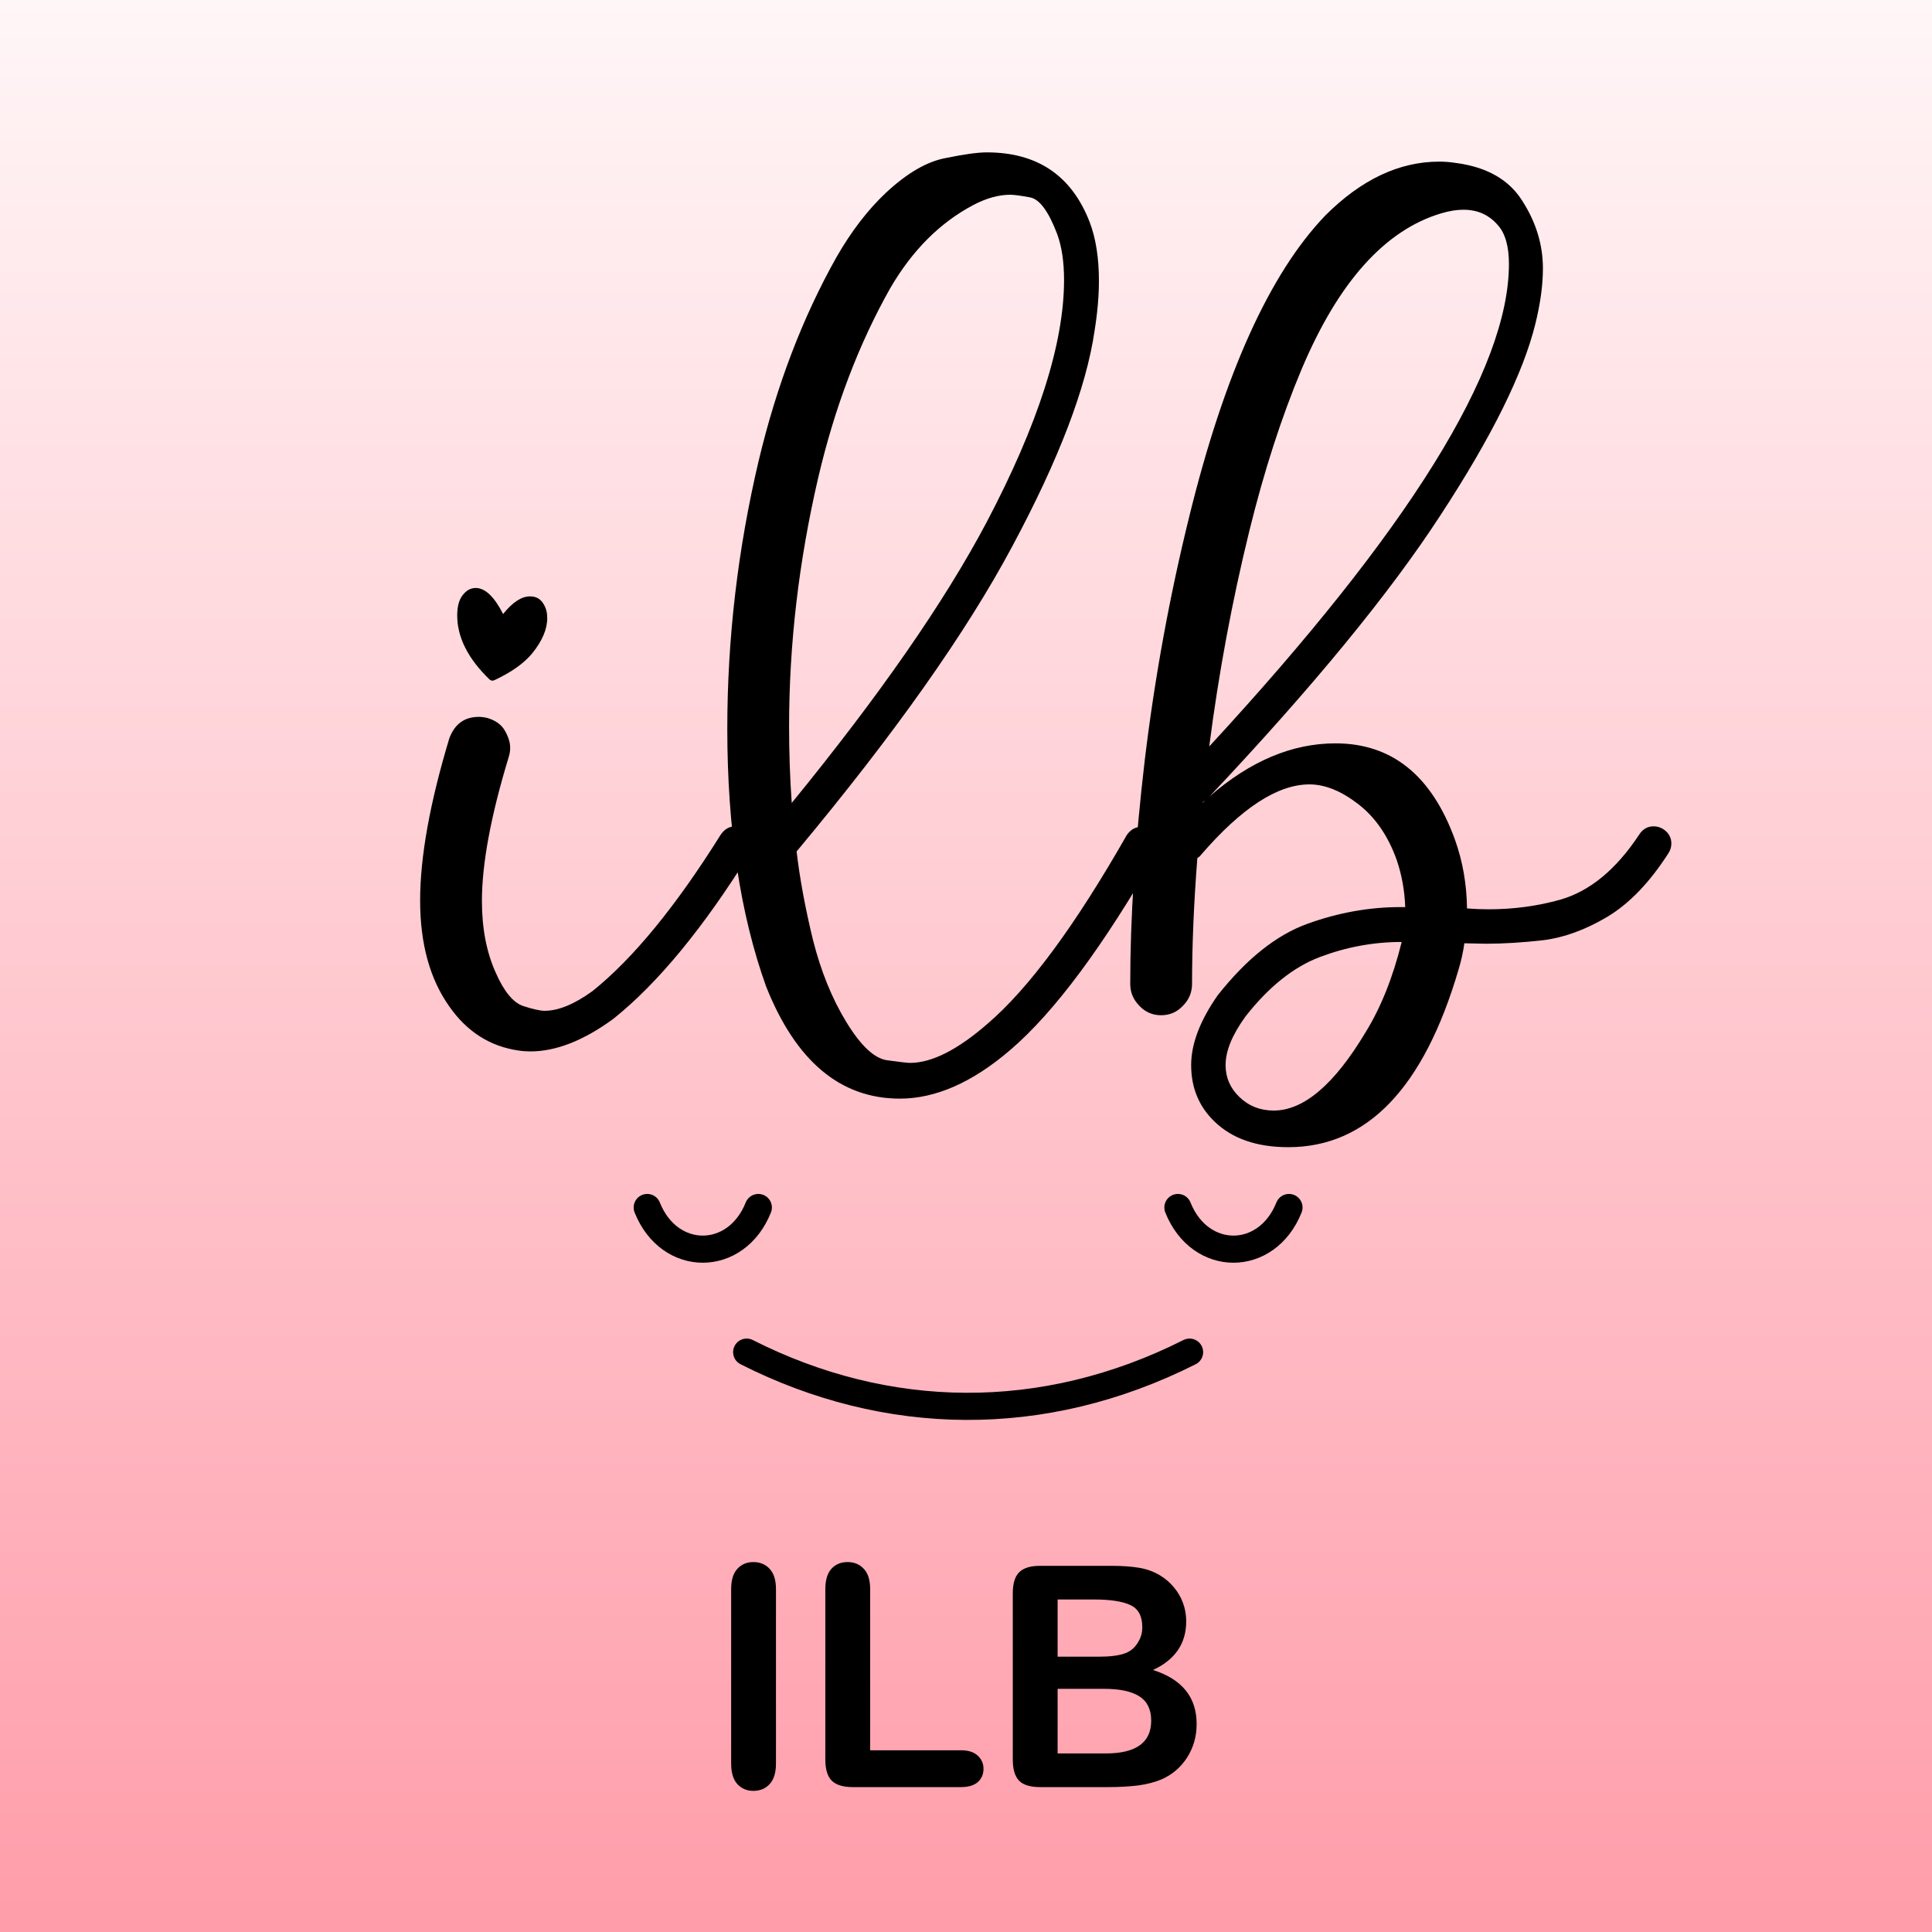
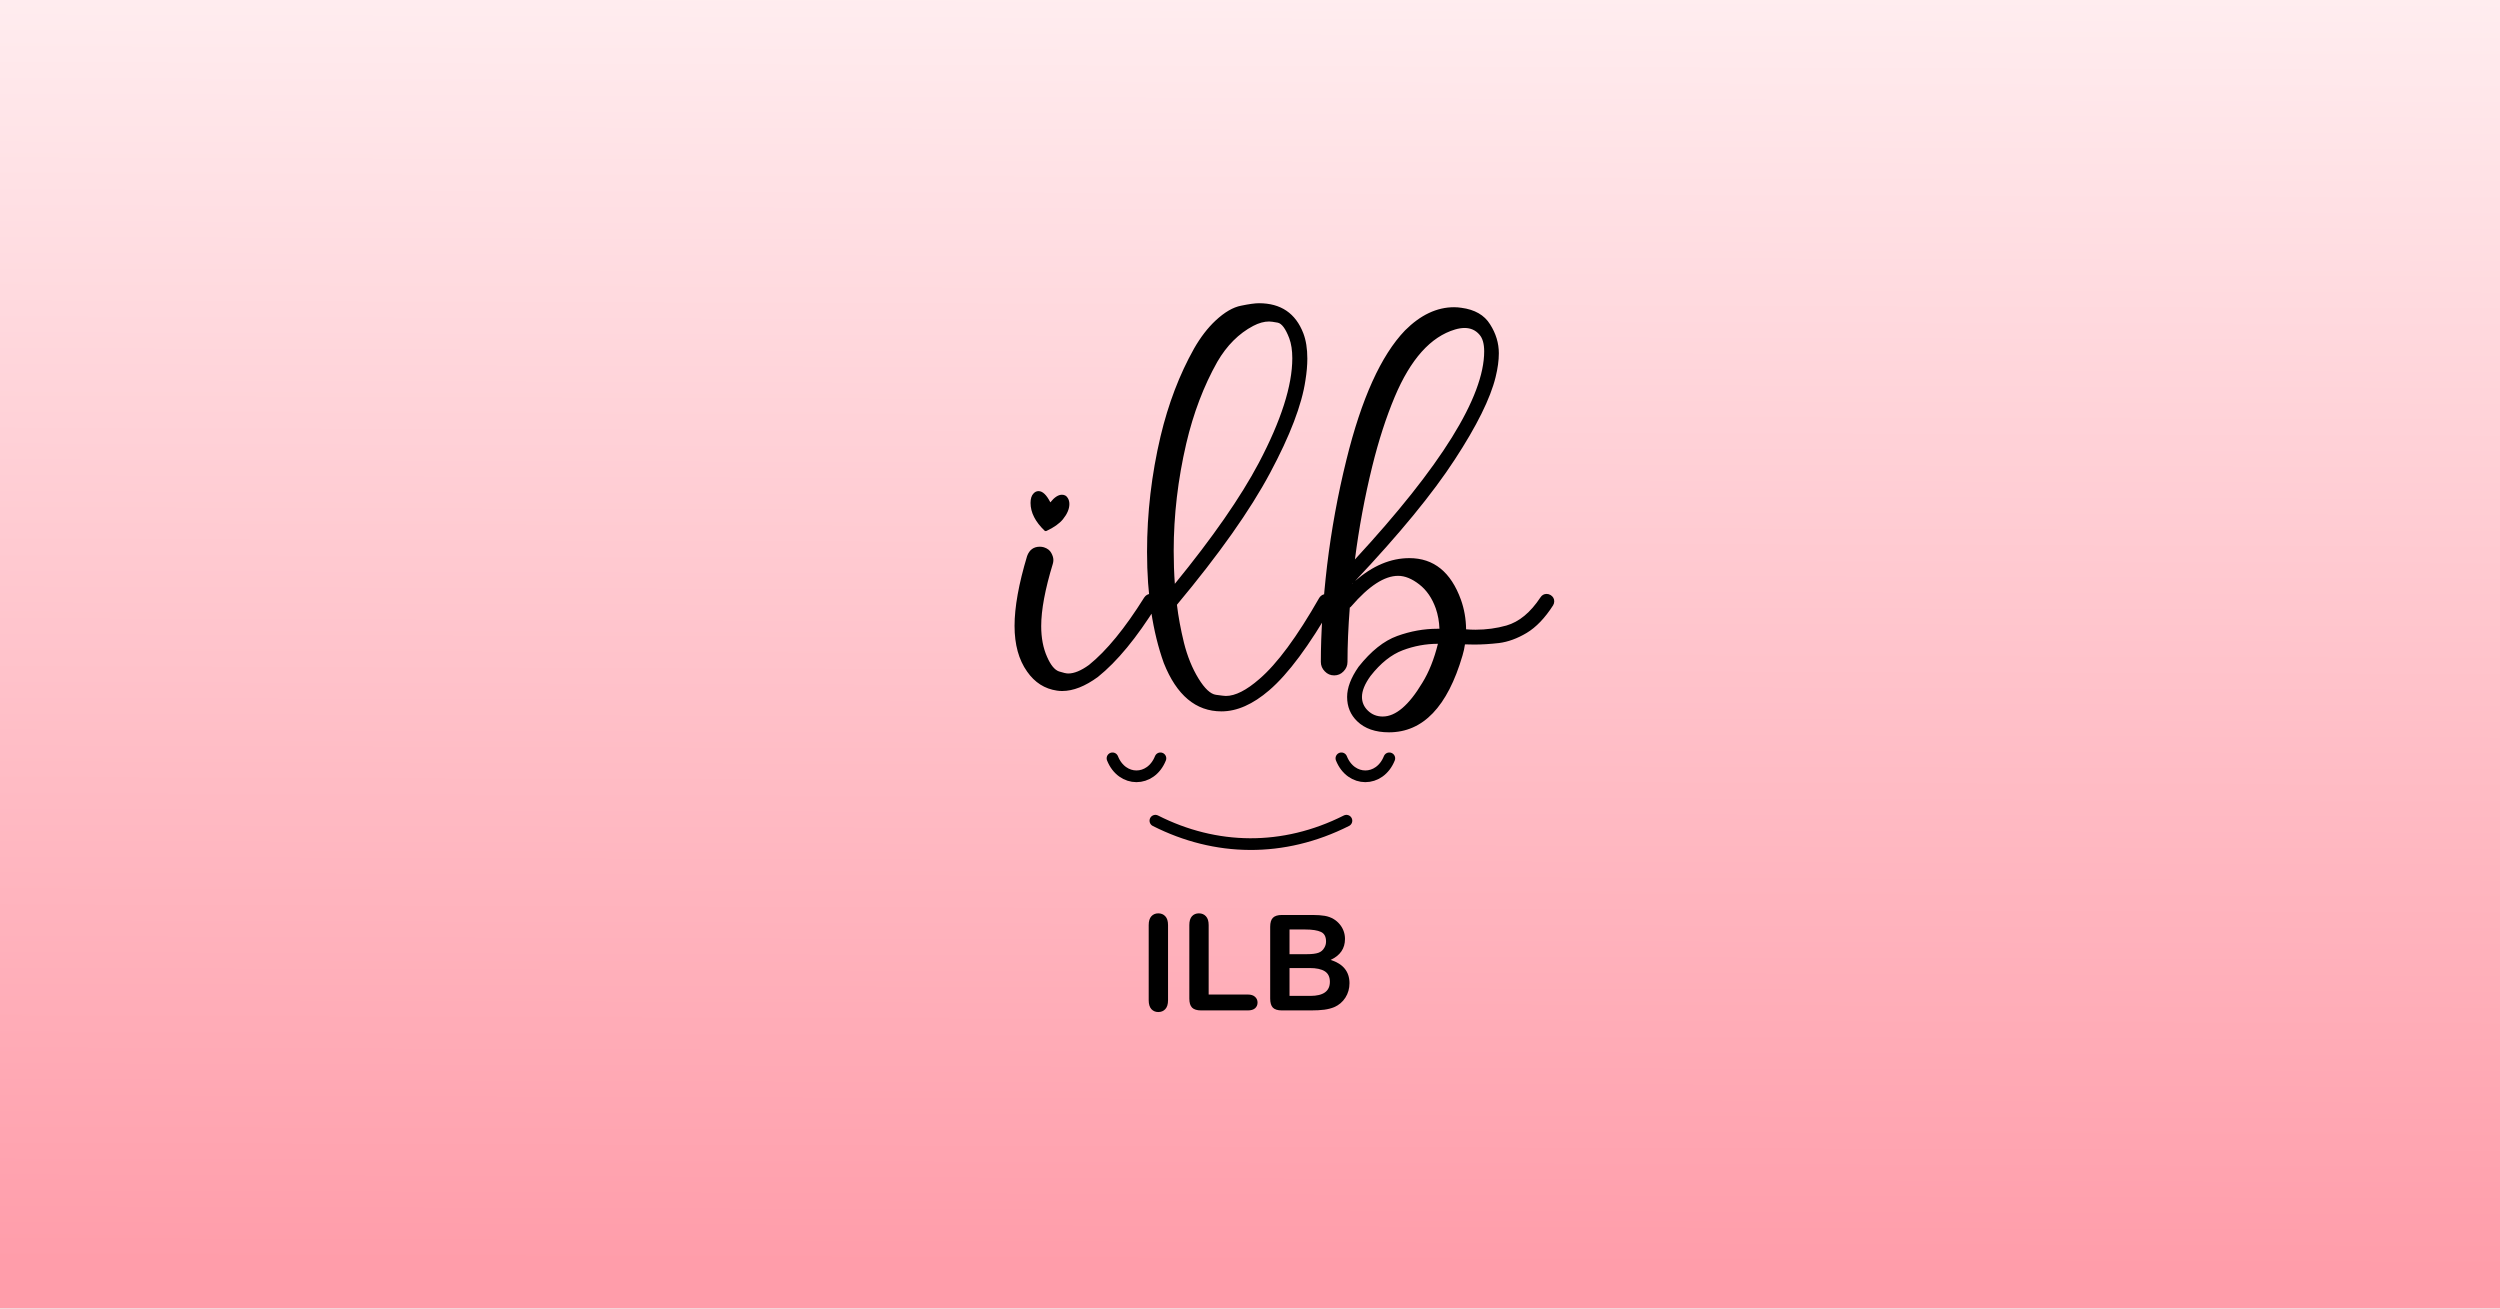
- <svg xmlns="http://www.w3.org/2000/svg" width="100" height="100" viewBox="0 0 100 100" fill="none">
-   <g clip-path="url(#clip0_923_2523)">
-     <rect width="100" height="100" fill="url(#paint0_linear_923_2523)" />
-     <path d="M27.457 54.421C27.244 54.421 27.038 54.406 26.84 54.375C25.363 54.162 24.168 53.401 23.254 52.091C22.249 50.675 21.746 48.847 21.746 46.608C21.746 44.354 22.249 41.56 23.254 38.224C23.528 37.478 24.038 37.105 24.785 37.105C24.937 37.105 25.097 37.128 25.264 37.173C25.691 37.31 25.988 37.539 26.155 37.859C26.323 38.163 26.406 38.445 26.406 38.704C26.406 38.856 26.384 39.009 26.338 39.161C25.409 42.207 24.944 44.697 24.944 46.631C24.944 48.047 25.18 49.281 25.653 50.332C26.079 51.307 26.551 51.885 27.069 52.068C27.587 52.236 27.96 52.319 28.188 52.319C28.904 52.319 29.734 51.977 30.678 51.291C32.78 49.601 34.988 46.905 37.303 43.204C37.501 42.915 37.753 42.77 38.057 42.77C38.225 42.77 38.385 42.816 38.537 42.907C38.826 43.105 38.971 43.364 38.971 43.684C38.971 43.852 38.918 44.012 38.811 44.164C36.405 48.032 34.052 50.888 31.752 52.731C30.214 53.858 28.782 54.421 27.457 54.421ZM25.493 35.232C25.447 35.232 25.401 35.216 25.356 35.186C24.229 34.105 23.665 32.993 23.665 31.851C23.665 31.333 23.787 30.952 24.031 30.708C24.198 30.526 24.396 30.434 24.625 30.434C25.112 30.434 25.584 30.884 26.041 31.782C26.528 31.173 26.993 30.868 27.434 30.868C27.754 30.868 27.99 31.005 28.143 31.279C28.265 31.477 28.325 31.714 28.325 31.988C28.325 32.566 28.067 33.176 27.549 33.815C27.122 34.333 26.467 34.798 25.584 35.209L25.493 35.232ZM40.98 41.56C45.519 36.001 48.877 31.165 51.055 27.053C53.735 21.966 55.075 17.778 55.075 14.489C55.075 13.544 54.954 12.745 54.71 12.09C54.268 10.932 53.804 10.308 53.316 10.217C52.829 10.125 52.486 10.08 52.288 10.08C51.694 10.08 51.062 10.255 50.392 10.605C48.656 11.519 47.217 12.958 46.075 14.923C44.445 17.816 43.204 21.083 42.351 24.723C41.346 29.048 40.843 33.343 40.843 37.608C40.843 38.963 40.889 40.28 40.98 41.56ZM46.577 56.865C43.501 56.865 41.194 54.931 39.655 51.063C38.315 47.332 37.645 42.885 37.645 37.722C37.645 33.061 38.186 28.439 39.267 23.855C40.196 19.956 41.536 16.446 43.288 13.324C44.064 11.968 44.925 10.849 45.869 9.965C46.95 8.96 47.971 8.366 48.93 8.184C49.89 7.986 50.606 7.887 51.078 7.887C53.697 7.887 55.471 9.09 56.401 11.496C56.72 12.334 56.88 13.347 56.88 14.534C56.88 15.326 56.804 16.194 56.652 17.139C56.225 20.063 54.809 23.771 52.403 28.264C50.012 32.742 46.288 38.011 41.232 44.072C41.399 45.489 41.681 47.012 42.077 48.641C42.488 50.271 43.067 51.695 43.813 52.913C44.559 54.132 45.26 54.787 45.915 54.878C46.57 54.969 46.966 55.015 47.103 55.015C48.23 55.015 49.57 54.337 51.123 52.982C53.256 51.154 55.654 47.903 58.319 43.227C58.517 42.938 58.776 42.793 59.096 42.793C59.248 42.793 59.401 42.831 59.553 42.907C59.858 43.075 60.01 43.334 60.01 43.684C60.01 43.821 59.972 43.966 59.896 44.118C57.109 48.977 54.581 52.38 52.311 54.33C50.347 56.02 48.435 56.865 46.577 56.865ZM66.68 59.378C65.05 59.378 63.778 58.937 62.865 58.053C62.057 57.277 61.654 56.302 61.654 55.129C61.654 54.033 62.111 52.83 63.025 51.52C64.517 49.631 66.063 48.398 67.662 47.819C69.261 47.24 70.868 46.951 72.482 46.951H72.734C72.703 46.098 72.558 45.291 72.299 44.529C71.858 43.281 71.195 42.313 70.312 41.628C69.429 40.943 68.583 40.6 67.776 40.6C66.131 40.6 64.258 41.819 62.157 44.255C62.111 44.316 62.05 44.37 61.974 44.415C61.791 46.776 61.7 48.946 61.7 50.926C61.7 51.368 61.54 51.748 61.22 52.068C60.915 52.388 60.542 52.548 60.1 52.548C59.659 52.548 59.286 52.388 58.981 52.068C58.661 51.748 58.501 51.368 58.501 50.926C58.501 47.469 58.753 43.6 59.255 39.321C59.773 35.041 60.542 30.838 61.562 26.711C63.375 19.339 65.72 14.154 68.599 11.153C70.457 9.295 72.421 8.366 74.493 8.366C74.782 8.366 75.071 8.389 75.361 8.435C76.975 8.648 78.125 9.311 78.81 10.422C79.511 11.519 79.861 12.676 79.861 13.895C79.861 14.748 79.732 15.7 79.473 16.75C78.848 19.309 77.211 22.614 74.561 26.665C71.926 30.716 67.944 35.567 62.613 41.217C64.715 39.389 66.885 38.476 69.124 38.476C72.048 38.476 74.112 40.143 75.315 43.479C75.711 44.59 75.917 45.771 75.932 47.02C76.312 47.05 76.686 47.065 77.051 47.065C78.346 47.065 79.587 46.898 80.775 46.563C82.298 46.121 83.653 45.002 84.841 43.204C85.024 42.915 85.275 42.77 85.595 42.77C85.763 42.77 85.922 42.816 86.075 42.907C86.364 43.09 86.509 43.342 86.509 43.661C86.509 43.829 86.463 43.989 86.372 44.141C85.397 45.664 84.339 46.768 83.196 47.453C82.069 48.124 80.965 48.527 79.884 48.664C78.818 48.786 77.828 48.847 76.914 48.847L75.795 48.824C75.734 49.266 75.635 49.715 75.498 50.172C73.701 56.31 70.761 59.378 66.68 59.378ZM62.248 41.56L62.362 41.445C62.286 41.491 62.248 41.529 62.248 41.56ZM62.59 38.636C72.931 27.442 78.102 19.119 78.102 13.666C78.102 12.752 77.912 12.082 77.531 11.656C77.074 11.123 76.48 10.856 75.749 10.856C75.399 10.856 75.018 10.917 74.607 11.039C71.683 11.907 69.269 14.603 67.365 19.126C66.329 21.593 65.431 24.373 64.669 27.465C63.771 31.12 63.078 34.843 62.59 38.636ZM65.926 57.482C67.479 57.482 69.063 56.135 70.677 53.439C71.469 52.16 72.094 50.599 72.551 48.756C71.104 48.756 69.695 49.015 68.325 49.532C66.954 50.05 65.667 51.078 64.464 52.616C63.778 53.561 63.436 54.398 63.436 55.129C63.436 55.769 63.672 56.317 64.144 56.774C64.631 57.246 65.225 57.482 65.926 57.482Z" fill="black" />
-     <path d="M38.647 69.986C45.877 73.648 53.989 73.808 61.572 69.986" stroke="black" stroke-width="1.404" stroke-linecap="round" />
-     <path d="M39.251 62.5C38.1 65.375 34.65 65.375 33.5 62.5" stroke="black" stroke-width="1.404" stroke-linecap="round" />
-     <path d="M66.718 62.5C65.568 65.375 62.118 65.375 60.968 62.5" stroke="black" stroke-width="1.404" stroke-linecap="round" />
-     <path d="M37.844 91.281V82.258C37.844 81.789 37.95 81.438 38.164 81.203C38.378 80.969 38.654 80.852 38.992 80.852C39.341 80.852 39.622 80.969 39.836 81.203C40.055 81.432 40.164 81.784 40.164 82.258V91.281C40.164 91.755 40.055 92.109 39.836 92.344C39.622 92.578 39.341 92.695 38.992 92.695C38.659 92.695 38.383 92.578 38.164 92.344C37.95 92.104 37.844 91.75 37.844 91.281ZM45.039 82.258V90.594H49.742C50.117 90.594 50.404 90.685 50.602 90.867C50.805 91.049 50.906 91.279 50.906 91.555C50.906 91.836 50.807 92.065 50.609 92.242C50.411 92.414 50.122 92.5 49.742 92.5H44.141C43.635 92.5 43.271 92.388 43.047 92.164C42.828 91.94 42.719 91.578 42.719 91.078V82.258C42.719 81.789 42.823 81.438 43.031 81.203C43.245 80.969 43.523 80.852 43.867 80.852C44.216 80.852 44.497 80.969 44.711 81.203C44.93 81.432 45.039 81.784 45.039 82.258ZM57.328 92.5H53.828C53.323 92.5 52.961 92.388 52.742 92.164C52.529 91.935 52.422 91.573 52.422 91.078V82.469C52.422 81.963 52.531 81.602 52.75 81.383C52.974 81.159 53.333 81.047 53.828 81.047H57.539C58.086 81.047 58.56 81.081 58.961 81.148C59.362 81.216 59.721 81.346 60.039 81.539C60.31 81.701 60.55 81.906 60.758 82.156C60.966 82.401 61.125 82.674 61.234 82.977C61.344 83.273 61.398 83.588 61.398 83.922C61.398 85.068 60.825 85.906 59.68 86.438C61.185 86.917 61.938 87.849 61.938 89.234C61.938 89.875 61.773 90.453 61.445 90.969C61.117 91.479 60.675 91.857 60.117 92.102C59.768 92.247 59.367 92.352 58.914 92.414C58.461 92.471 57.932 92.5 57.328 92.5ZM57.156 87.414H54.742V90.758H57.234C58.802 90.758 59.586 90.193 59.586 89.062C59.586 88.484 59.383 88.065 58.977 87.805C58.57 87.544 57.964 87.414 57.156 87.414ZM54.742 82.789V85.75H56.867C57.445 85.75 57.891 85.695 58.203 85.586C58.521 85.477 58.763 85.268 58.93 84.961C59.06 84.742 59.125 84.497 59.125 84.227C59.125 83.648 58.919 83.266 58.508 83.078C58.096 82.885 57.469 82.789 56.625 82.789H54.742Z" fill="black" />
-   </g>
+ <svg xmlns="http://www.w3.org/2000/svg" width="1200" height="628" viewBox="0 0 1200 628" fill="none">
+   <rect width="1200" height="628" fill="url(#paint0_linear_925_2056)" />
+   <path d="M509.829 331.685C508.976 331.685 508.154 331.624 507.362 331.502C501.453 330.649 496.671 327.603 493.015 322.364C488.995 316.698 486.985 309.388 486.985 300.433C486.985 291.417 488.995 280.238 493.015 266.897C494.112 263.912 496.153 262.42 499.138 262.42C499.747 262.42 500.387 262.511 501.057 262.694C502.763 263.242 503.95 264.156 504.621 265.435C505.291 266.653 505.626 267.78 505.626 268.816C505.626 269.425 505.534 270.034 505.352 270.644C501.636 282.827 499.778 292.788 499.778 300.524C499.778 306.19 500.722 311.124 502.61 315.328C504.316 319.227 506.204 321.542 508.276 322.273C510.347 322.943 511.839 323.278 512.753 323.278C515.616 323.278 518.937 321.907 522.714 319.166C531.12 312.404 539.954 301.621 549.213 286.818C550.005 285.66 551.01 285.081 552.229 285.081C552.899 285.081 553.539 285.264 554.148 285.63C555.305 286.422 555.884 287.457 555.884 288.737C555.884 289.407 555.671 290.046 555.244 290.656C545.619 306.129 536.207 317.551 527.008 324.923C520.855 329.431 515.129 331.685 509.829 331.685ZM501.971 254.927C501.788 254.927 501.605 254.866 501.422 254.744C496.914 250.419 494.66 245.971 494.66 241.403C494.66 239.331 495.148 237.808 496.122 236.834C496.792 236.103 497.584 235.737 498.498 235.737C500.448 235.737 502.336 237.534 504.164 241.128C506.113 238.692 507.971 237.473 509.738 237.473C511.017 237.473 511.961 238.022 512.571 239.118C513.058 239.91 513.302 240.854 513.302 241.951C513.302 244.266 512.266 246.702 510.195 249.261C508.489 251.332 505.869 253.19 502.336 254.835L501.971 254.927ZM563.922 280.238C582.075 258.003 595.508 238.661 604.22 222.213C614.941 201.866 620.302 185.113 620.302 171.955C620.302 168.178 619.815 164.98 618.84 162.36C617.073 157.73 615.215 155.233 613.266 154.867C611.317 154.501 609.946 154.319 609.154 154.319C606.778 154.319 604.25 155.019 601.57 156.42C594.625 160.076 588.868 165.832 584.299 173.691C577.781 185.266 572.816 198.333 569.404 212.892C565.384 230.193 563.373 247.373 563.373 264.43C563.373 269.852 563.556 275.121 563.922 280.238ZM586.309 341.462C574.004 341.462 564.774 333.725 558.622 318.252C553.261 303.327 550.58 285.538 550.58 264.887C550.58 246.246 552.743 227.757 557.068 209.42C560.784 193.825 566.145 179.783 573.151 167.294C576.258 161.873 579.7 157.395 583.477 153.862C587.802 149.841 591.883 147.465 595.721 146.734C599.559 145.942 602.422 145.546 604.311 145.546C614.789 145.546 621.886 150.359 625.602 159.984C626.881 163.335 627.521 167.386 627.521 172.138C627.521 175.305 627.217 178.778 626.607 182.555C624.902 194.251 619.236 209.085 609.611 227.056C600.047 244.966 585.152 266.044 564.927 290.29C565.597 295.956 566.724 302.047 568.308 308.566C569.953 315.084 572.268 320.78 575.253 325.654C578.238 330.527 581.04 333.147 583.659 333.512C586.279 333.878 587.863 334.06 588.411 334.06C592.919 334.06 598.28 331.349 604.494 325.928C613.022 318.617 622.617 305.611 633.278 286.909C634.07 285.752 635.106 285.173 636.385 285.173C636.994 285.173 637.603 285.325 638.212 285.63C639.431 286.3 640.04 287.335 640.04 288.737C640.04 289.285 639.888 289.864 639.583 290.473C628.435 309.906 618.322 323.521 609.245 331.319C601.387 338.081 593.741 341.462 586.309 341.462ZM666.719 351.514C660.201 351.514 655.114 349.747 651.459 346.214C648.23 343.107 646.616 339.208 646.616 334.517C646.616 330.131 648.443 325.319 652.098 320.079C658.068 312.526 664.252 307.591 670.648 305.276C677.045 302.961 683.472 301.804 689.929 301.804H690.934C690.812 298.392 690.234 295.164 689.198 292.118C687.431 287.122 684.781 283.254 681.248 280.513C677.715 277.771 674.334 276.401 671.105 276.401C664.526 276.401 657.033 281.274 648.626 291.021C648.443 291.265 648.199 291.478 647.895 291.661C647.164 301.103 646.798 309.784 646.798 317.704C646.798 319.47 646.159 320.993 644.879 322.273C643.661 323.552 642.168 324.192 640.402 324.192C638.635 324.192 637.143 323.552 635.924 322.273C634.645 320.993 634.005 319.47 634.005 317.704C634.005 303.875 635.01 288.402 637.021 271.283C639.092 254.165 642.168 237.351 646.25 220.842C653.499 191.358 662.881 170.615 674.395 158.614C681.827 151.181 689.685 147.465 697.97 147.465C699.128 147.465 700.285 147.557 701.443 147.739C707.9 148.592 712.5 151.242 715.241 155.689C718.043 160.076 719.444 164.705 719.444 169.579C719.444 172.99 718.926 176.798 717.891 181.001C715.393 191.236 708.844 204.455 698.244 220.66C687.705 236.864 671.775 256.267 650.453 278.868C658.86 271.557 667.541 267.902 676.496 267.902C688.193 267.902 696.447 274.573 701.26 287.914C702.844 292.361 703.666 297.083 703.727 302.078C705.25 302.2 706.743 302.261 708.205 302.261C713.383 302.261 718.348 301.591 723.099 300.25C729.191 298.484 734.613 294.006 739.365 286.818C740.096 285.66 741.101 285.081 742.38 285.081C743.05 285.081 743.69 285.264 744.299 285.63C745.457 286.361 746.035 287.366 746.035 288.645C746.035 289.315 745.853 289.955 745.487 290.564C741.588 296.656 737.354 301.073 732.786 303.814C728.278 306.495 723.861 308.109 719.536 308.657C715.271 309.145 711.312 309.388 707.656 309.388L703.179 309.297C702.935 311.063 702.539 312.861 701.991 314.688C694.803 339.239 683.045 351.514 666.719 351.514ZM648.991 280.238L649.448 279.782C649.144 279.964 648.991 280.117 648.991 280.238ZM650.362 268.542C691.726 223.766 712.408 190.474 712.408 168.665C712.408 165.01 711.647 162.33 710.124 160.624C708.296 158.492 705.92 157.426 702.996 157.426C701.595 157.426 700.072 157.669 698.427 158.157C686.731 161.629 677.075 172.412 669.46 190.505C665.318 200.374 661.723 211.491 658.678 223.858C655.083 238.478 652.312 253.373 650.362 268.542ZM663.703 343.929C669.917 343.929 676.253 338.538 682.71 327.755C685.878 322.638 688.376 316.394 690.203 309.023C684.416 309.023 678.781 310.058 673.298 312.13C667.815 314.201 662.668 318.313 657.855 324.466C655.114 328.243 653.743 331.593 653.743 334.517C653.743 337.076 654.687 339.269 656.576 341.097C658.525 342.985 660.901 343.929 663.703 343.929Z" fill="black" />
+   <path d="M554.586 393.943C583.507 408.594 615.955 409.231 646.286 393.943" stroke="black" stroke-width="5.614" stroke-linecap="round" />
+   <path d="M557.002 364C552.402 375.501 538.6 375.501 534 364" stroke="black" stroke-width="5.614" stroke-linecap="round" />
+   <path d="M666.872 364C662.272 375.501 648.47 375.501 643.87 364" stroke="black" stroke-width="5.614" stroke-linecap="round" />
+   <path d="M551.375 480.125V444.031C551.375 442.156 551.802 440.75 552.656 439.812C553.51 438.875 554.615 438.406 555.969 438.406C557.365 438.406 558.49 438.875 559.344 439.812C560.219 440.729 560.656 442.135 560.656 444.031V480.125C560.656 482.021 560.219 483.438 559.344 484.375C558.49 485.312 557.365 485.781 555.969 485.781C554.635 485.781 553.531 485.312 552.656 484.375C551.802 483.417 551.375 482 551.375 480.125ZM580.156 444.031V477.375H598.969C600.469 477.375 601.615 477.74 602.406 478.469C603.219 479.198 603.625 480.115 603.625 481.219C603.625 482.344 603.229 483.26 602.438 483.969C601.646 484.656 600.49 485 598.969 485H576.562C574.542 485 573.083 484.552 572.188 483.656C571.312 482.76 570.875 481.312 570.875 479.312V444.031C570.875 442.156 571.292 440.75 572.125 439.812C572.979 438.875 574.094 438.406 575.469 438.406C576.865 438.406 577.99 438.875 578.844 439.812C579.719 440.729 580.156 442.135 580.156 444.031ZM629.312 485H615.312C613.292 485 611.844 484.552 610.969 483.656C610.115 482.74 609.688 481.292 609.688 479.312V444.875C609.688 442.854 610.125 441.406 611 440.531C611.896 439.635 613.333 439.188 615.312 439.188H630.156C632.344 439.188 634.24 439.323 635.844 439.594C637.448 439.865 638.885 440.385 640.156 441.156C641.24 441.802 642.198 442.625 643.031 443.625C643.865 444.604 644.5 445.698 644.938 446.906C645.375 448.094 645.594 449.354 645.594 450.688C645.594 455.271 643.302 458.625 638.719 460.75C644.74 462.667 647.75 466.396 647.75 471.938C647.75 474.5 647.094 476.812 645.781 478.875C644.469 480.917 642.698 482.427 640.469 483.406C639.073 483.99 637.469 484.406 635.656 484.656C633.844 484.885 631.729 485 629.312 485ZM628.625 464.656H618.969V478.031H628.938C635.208 478.031 638.344 475.771 638.344 471.25C638.344 468.938 637.531 467.26 635.906 466.219C634.281 465.177 631.854 464.656 628.625 464.656ZM618.969 446.156V458H627.469C629.781 458 631.562 457.781 632.812 457.344C634.083 456.906 635.052 456.073 635.719 454.844C636.24 453.969 636.5 452.99 636.5 451.906C636.5 449.594 635.677 448.062 634.031 447.312C632.385 446.542 629.875 446.156 626.5 446.156H618.969Z" fill="black" />
  <defs>
-     <linearGradient id="paint0_linear_923_2523" x1="50" y1="0" x2="50" y2="100" gradientUnits="userSpaceOnUse">
-       <stop stop-color="#FFF6F7" />
+     <linearGradient id="paint0_linear_925_2056" x1="578.438" y1="-139.992" x2="576.003" y2="607.504" gradientUnits="userSpaceOnUse">
+       <stop stop-color="white" />
      <stop offset="1" stop-color="#FF9DAA" />
    </linearGradient>
-     <clipPath id="clip0_923_2523">
-       <rect width="100" height="100" fill="white" />
-     </clipPath>
  </defs>
</svg>
